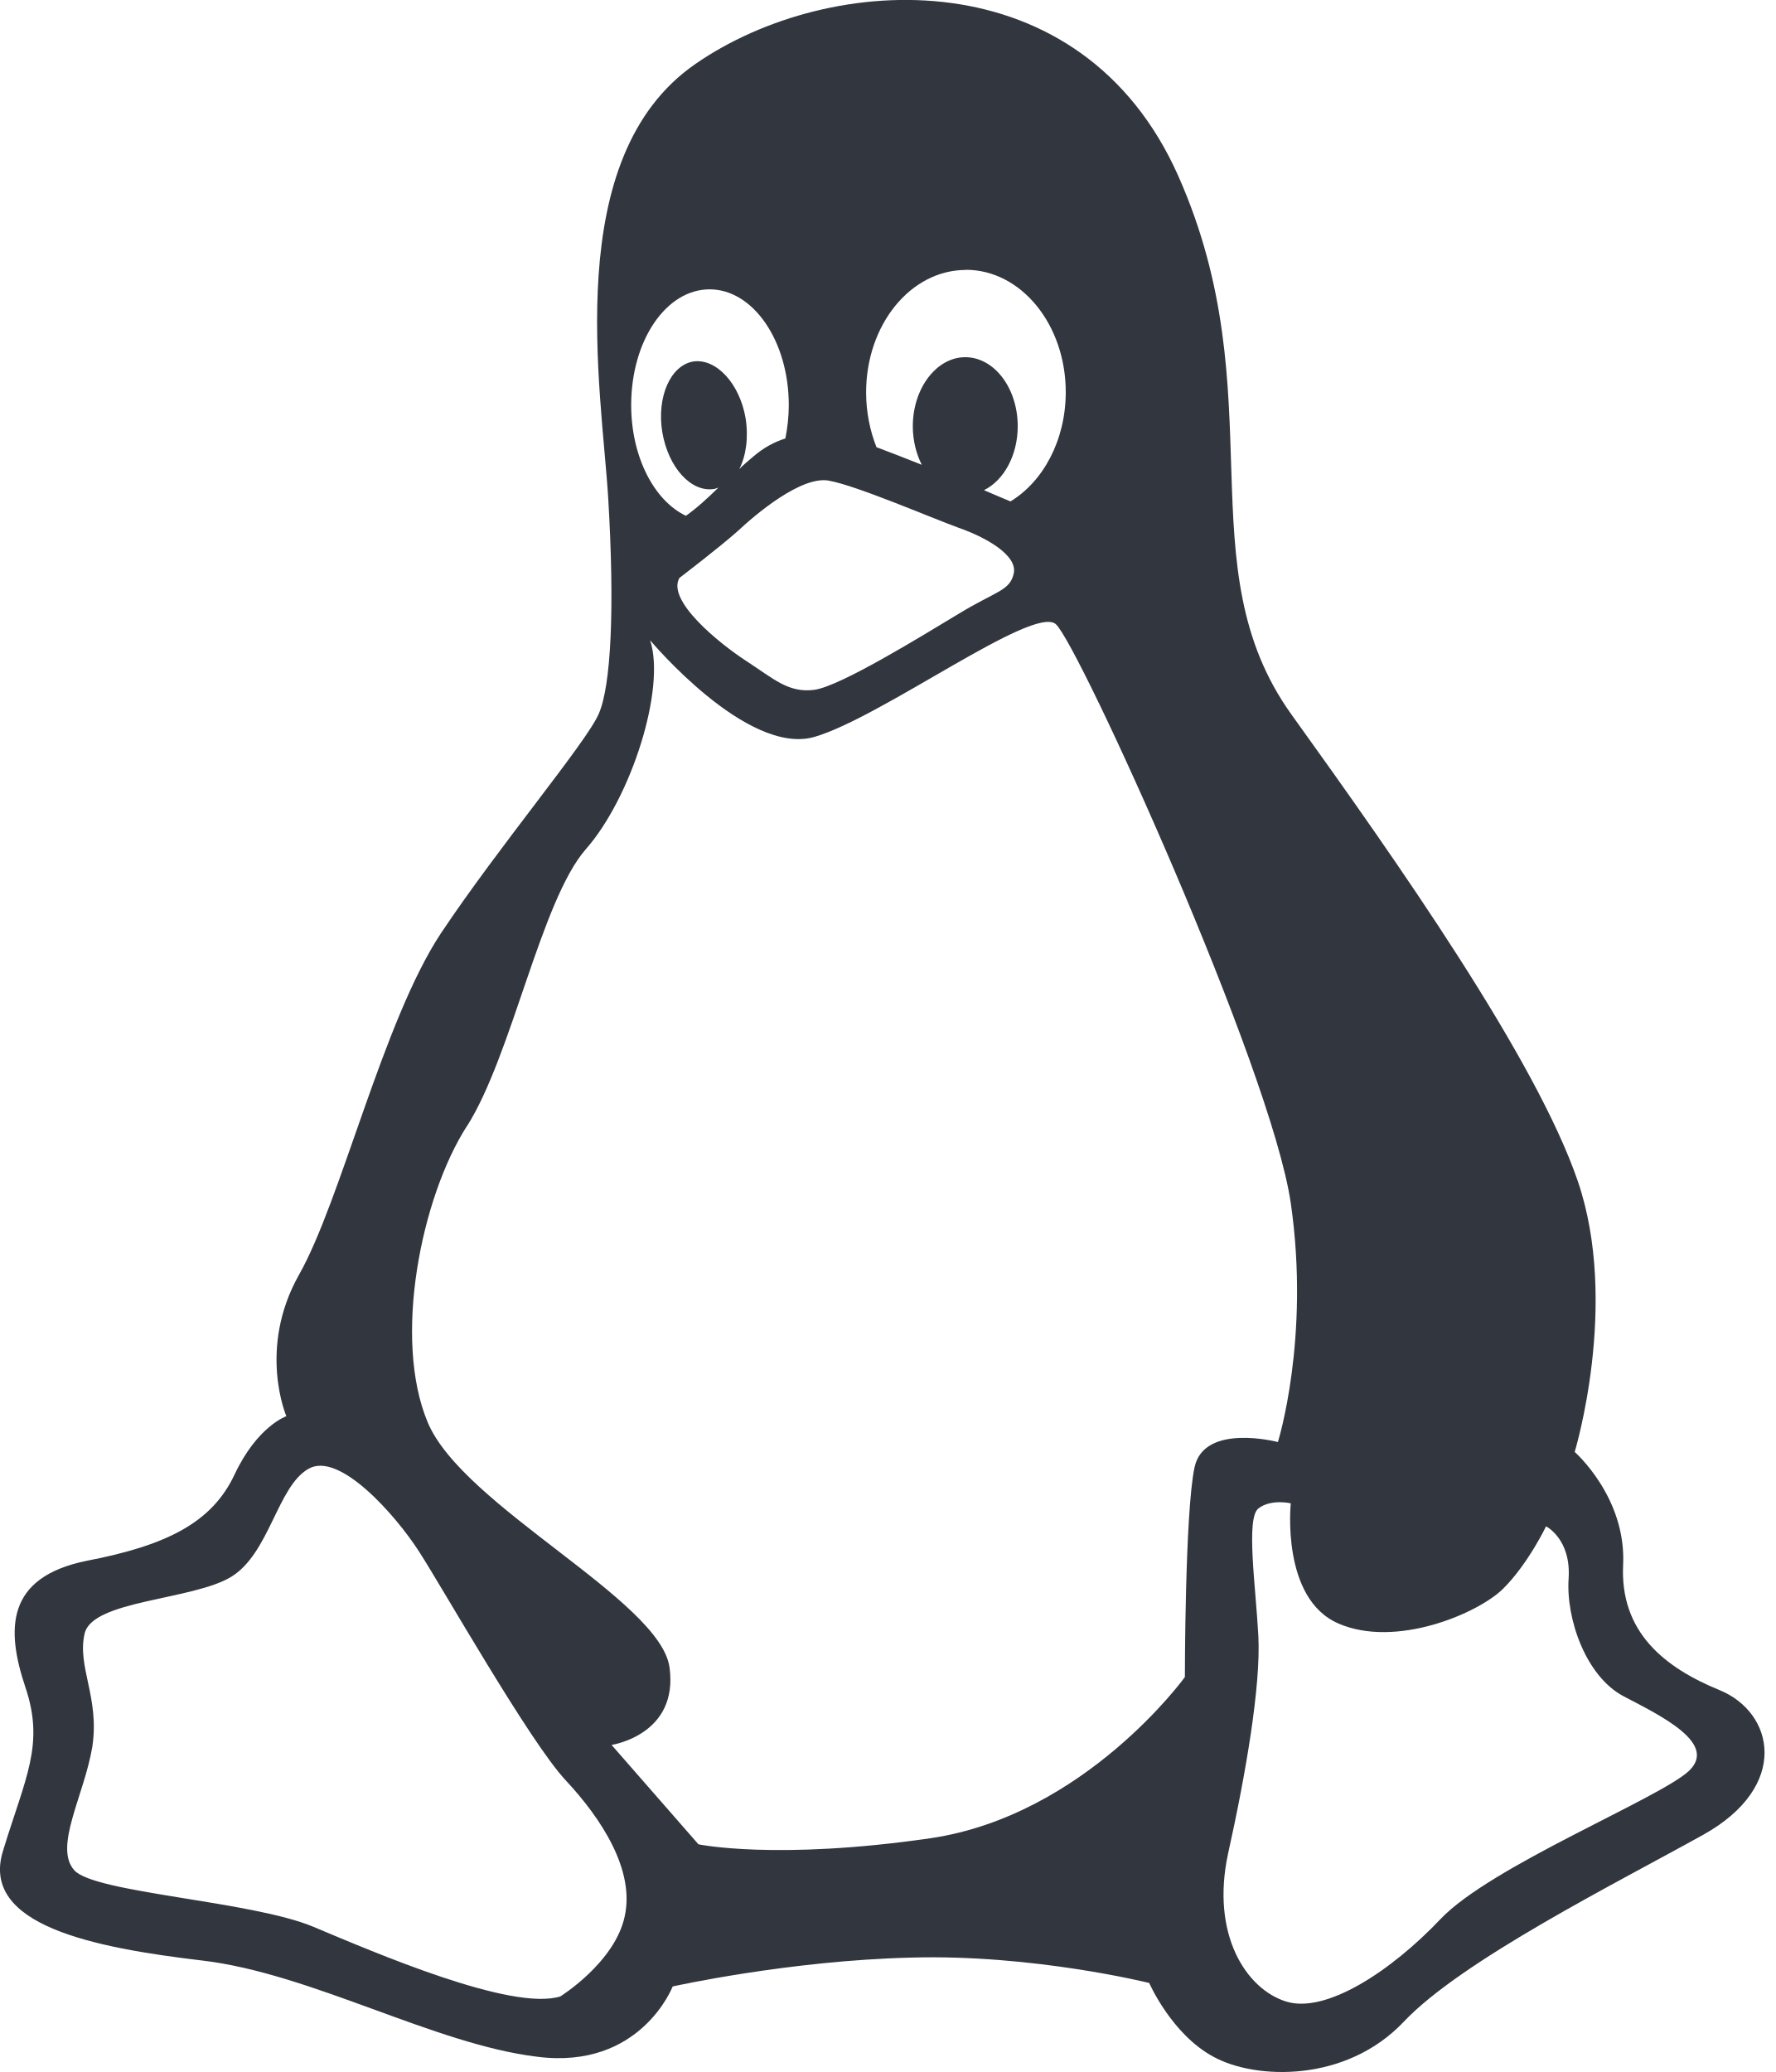
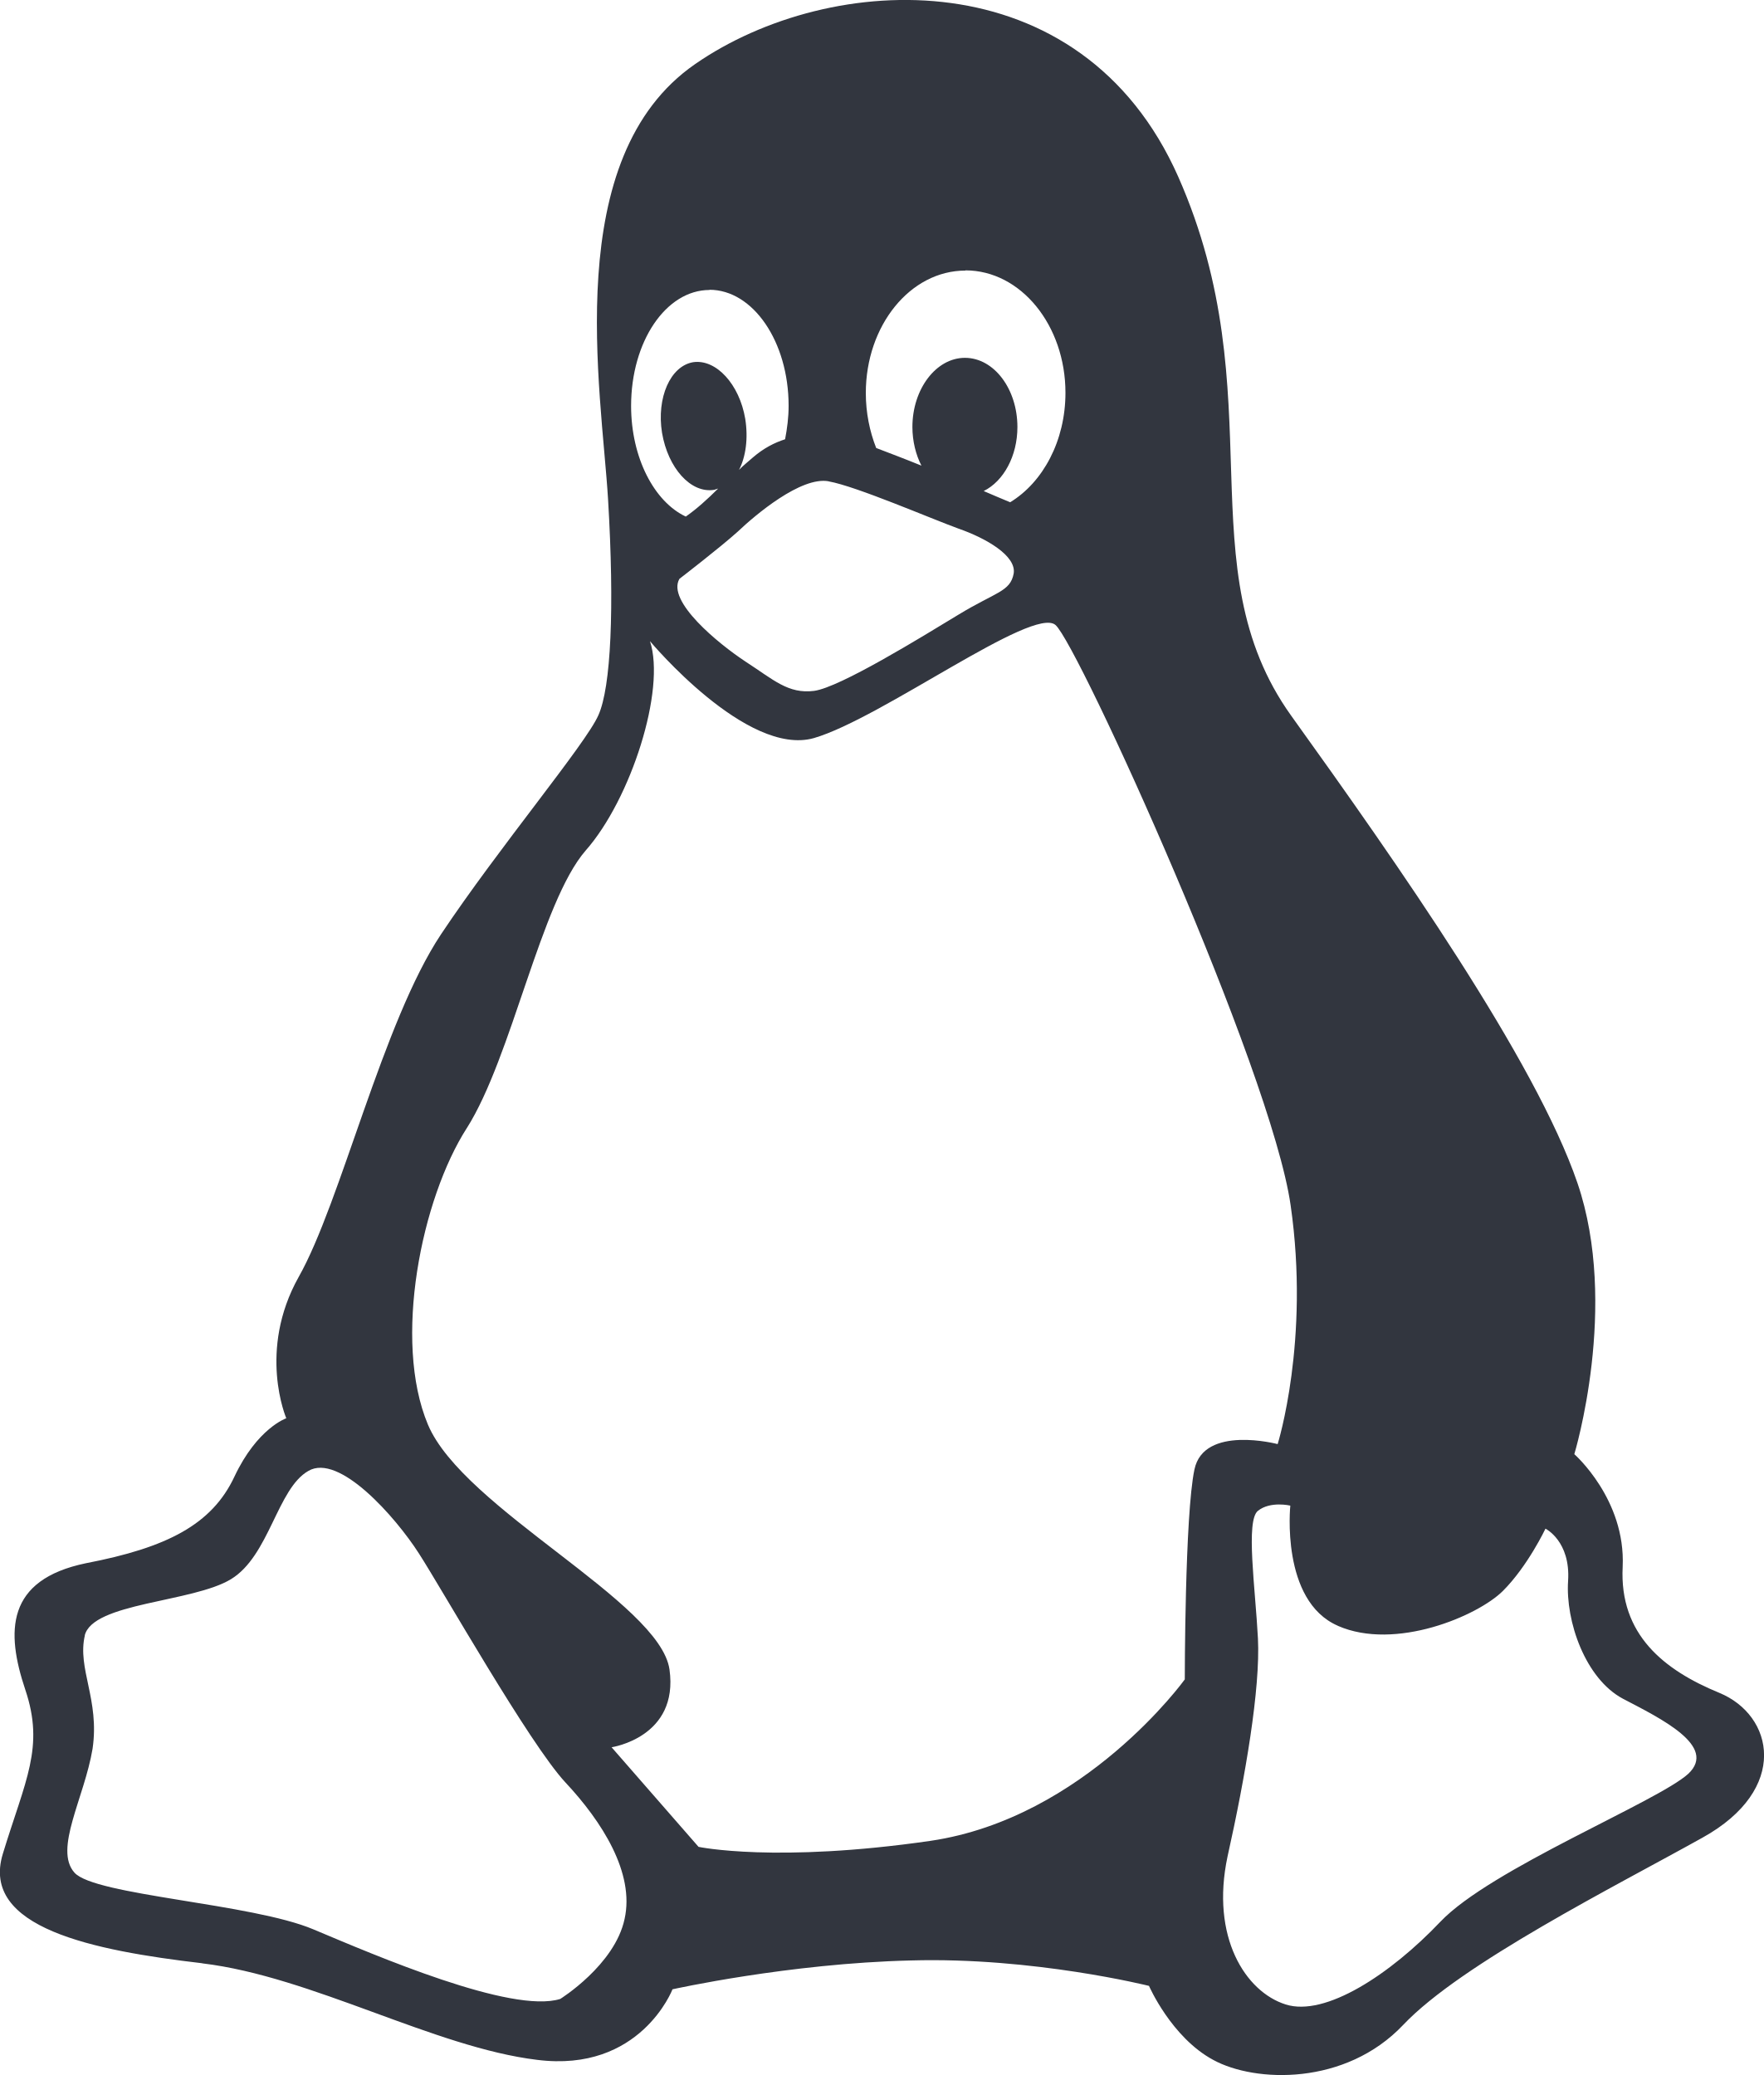
- <svg xmlns="http://www.w3.org/2000/svg" width="24" height="28" viewBox="0 0 24 28">
-   <path d="M2.737 26.494c1.477.176 3.136 1.133 4.524 1.3 1.397.178 1.83-.95 1.83-.95s1.57-.35 3.222-.39c1.653-.047 3.218.343 3.218.343s.303.695.87.998c.566.31 1.786.352 2.568-.472.783-.83 2.872-1.874 4.046-2.527 1.18-.655.964-1.654.223-1.957-.742-.304-1.35-.783-1.302-1.7.04-.91-.655-1.518-.655-1.518s.608-2.002.042-3.66c-.567-1.653-2.435-4.31-3.87-6.306-1.438-2.003-.218-4.315-1.526-7.27C14.618-.574 11.226-.4 9.4.863c-1.83 1.26-1.27 4.39-1.18 5.874.088 1.477.04 2.533-.13 2.913-.168.386-1.347 1.786-2.13 2.96-.782 1.18-1.35 3.614-1.92 4.618-.562 1-.17 1.91-.17 1.91s-.392.133-.7.788c-.304.647-.91.957-2.004 1.167C.08 21.316.08 22.016.343 22.8c.263.78 0 1.218-.304 2.217-.304.998 1.214 1.302 2.697 1.477zm15.35-4.555c.776.338 1.89-.134 2.23-.473.338-.338.577-.84.577-.84s.34.17.305.705c-.037.544.232 1.32.74 1.59.51.267 1.284.64.882 1.014-.41.374-2.675 1.285-3.352 1.997-.67.707-1.553 1.285-2.09 1.115-.542-.17-1.016-.91-.783-1.995.24-1.08.444-2.266.41-2.943-.036-.678-.17-1.59 0-1.724.17-.133.438-.07.438-.07s-.135 1.286.642 1.623zM13.053 3.646c.748 0 1.35.742 1.35 1.653 0 .648-.304 1.208-.747 1.477-.113-.046-.23-.098-.358-.152.27-.133.456-.473.456-.864 0-.512-.315-.933-.71-.933-.387 0-.708.42-.708.934 0 .188.046.374.122.52-.233-.093-.444-.174-.613-.238-.088-.223-.14-.474-.14-.74 0-.913.6-1.655 1.348-1.655zm-1.85 2.85c.367.064 1.378.5 1.752.636.373.13.787.368.747.607-.046.246-.24.246-.747.556-.503.303-1.6.98-1.95 1.027-.35.046-.55-.15-.923-.392-.374-.244-1.075-.817-.9-1.12 0 0 .55-.42.79-.635.238-.223.857-.748 1.23-.68zM9.59 3.91c.59 0 1.07.7 1.07 1.565 0 .157-.018.304-.046.45-.147.047-.293.123-.434.245-.068.06-.133.11-.19.17.092-.176.128-.427.086-.69-.08-.466-.396-.81-.706-.765-.31.052-.496.48-.42.952.08.478.39.824.706.77.018-.005.034-.01.052-.017-.15.147-.29.275-.438.38-.426-.2-.74-.794-.74-1.495 0-.87.47-1.565 1.06-1.565zM6.31 15.22c.608-.957 1-3.048 1.606-3.743.613-.694 1.085-2.172.87-2.825 0 0 1.308 1.565 2.218 1.307.912-.264 2.96-1.787 3.264-1.525.304.263 2.914 6.003 3.177 7.83.263 1.827-.175 3.223-.175 3.223s-1-.263-1.127.344c-.13.613-.13 2.832-.13 2.832s-1.35 1.87-3.438 2.178c-2.09.303-3.136.082-3.136.082L8.265 23.58s.91-.134.783-1.05c-.13-.91-2.787-2.172-3.266-3.305-.478-1.133-.088-3.048.527-4.006zm-5.166 6.854c.104-.45 1.458-.45 1.978-.764.52-.315.625-1.22 1.045-1.46.414-.245 1.18.625 1.495 1.115.31.478 1.495 2.57 1.98 3.09.49.524.94 1.22.8 1.844-.134.623-.87 1.08-.87 1.08-.66.203-2.5-.59-3.334-.94-.836-.352-2.96-.457-3.235-.766-.28-.316.135-1.01.245-1.67.1-.666-.21-1.08-.104-1.53z" fill="#32363F" fill-rule="evenodd" />
+ <svg xmlns="http://www.w3.org/2000/svg" width="17" height="20" viewBox="0 0 17 20">
+   <path d="M1.95 18.924c1.054.126 2.237.81 3.226.93.996.126 1.305-.68 1.305-.68s1.12-.25 2.298-.278c1.178-.034 2.294.245 2.294.245s.216.497.62.714c.403.22 1.273.25 1.83-.338.56-.592 2.048-1.338 2.885-1.805.84-.466.687-1.18.16-1.396-.53-.218-.964-.56-.93-1.215.03-.65-.466-1.085-.466-1.085s.434-1.43.03-2.614c-.404-1.18-1.735-3.078-2.758-4.503-1.025-1.43-.156-3.082-1.088-5.193C10.42-.41 8.004-.286 6.7.617c-1.304.9-.904 3.136-.84 4.196.063 1.054.028 1.81-.093 2.08-.12.276-.96 1.276-1.518 2.114-.56.843-.964 2.582-1.37 3.3-.4.713-.12 1.363-.12 1.363s-.28.095-.5.563c-.217.462-.65.684-1.43.834-.773.16-.773.66-.585 1.22.187.556 0 .87-.217 1.582-.217.712.865.93 1.922 1.054zm10.944-3.253c.553.242 1.347-.095 1.59-.337.24-.24.41-.6.41-.6s.243.12.218.504c-.026.388.166.942.528 1.135.363.19.915.457.63.724-.294.268-1.908.918-2.39 1.427-.48.505-1.108.918-1.49.796-.387-.122-.725-.65-.56-1.426.172-.77.317-1.618.293-2.102-.025-.484-.12-1.135 0-1.23.12-.096.312-.05.312-.05s-.096.917.458 1.158zM9.304 2.606c.534 0 .964.53.964 1.18 0 .463-.217.863-.533 1.055-.08-.032-.164-.07-.255-.108.192-.095.325-.338.325-.617 0-.366-.225-.667-.506-.667-.277 0-.506.3-.506.667 0 .135.033.268.087.372-.165-.067-.316-.124-.436-.17-.063-.16-.1-.34-.1-.53 0-.65.428-1.18.96-1.18v-.002zM7.987 4.64c.262.046.983.358 1.25.455.265.092.56.262.532.433-.033.176-.17.176-.533.397-.358.217-1.14.7-1.39.734-.25.032-.392-.108-.658-.28-.266-.175-.766-.585-.64-.8 0 0 .39-.3.562-.455.168-.16.61-.534.876-.485zm-1.15-1.847c.42 0 .763.5.763 1.118 0 .113-.014.218-.034.323-.104.033-.208.087-.31.175-.047.042-.094.078-.134.12.065-.125.09-.304.06-.492-.056-.333-.28-.578-.502-.546-.22.037-.354.343-.3.68.057.34.278.588.504.55l.037-.012c-.106.105-.206.196-.312.27-.303-.142-.527-.566-.527-1.067 0-.62.336-1.117.756-1.117zm-2.338 8.08c.434-.685.713-2.178 1.145-2.675.437-.496.774-1.55.62-2.018 0 0 .933 1.118 1.58.934.652-.19 2.112-1.277 2.328-1.09.218.188 2.08 4.288 2.266 5.593.188 1.305-.125 2.302-.125 2.302s-.712-.188-.802.245c-.093.438-.093 2.023-.093 2.023s-.962 1.336-2.45 1.556c-1.49.216-2.236.058-2.236.058l-.838-.96s.65-.095.558-.75c-.093-.65-1.987-1.55-2.328-2.36-.34-.81-.063-2.177.376-2.86zM.816 15.766c.074-.32 1.04-.32 1.41-.545.37-.225.445-.872.745-1.043.296-.176.842.445 1.066.795.22.34 1.066 1.836 1.412 2.207.35.374.67.872.57 1.317-.095.444-.62.77-.62.77-.47.146-1.782-.42-2.377-.67-.595-.252-2.11-.327-2.305-.548-.2-.226.096-.72.175-1.193.07-.476-.15-.772-.074-1.094z" fill="#32363F" fill-rule="evenodd" />
</svg>
